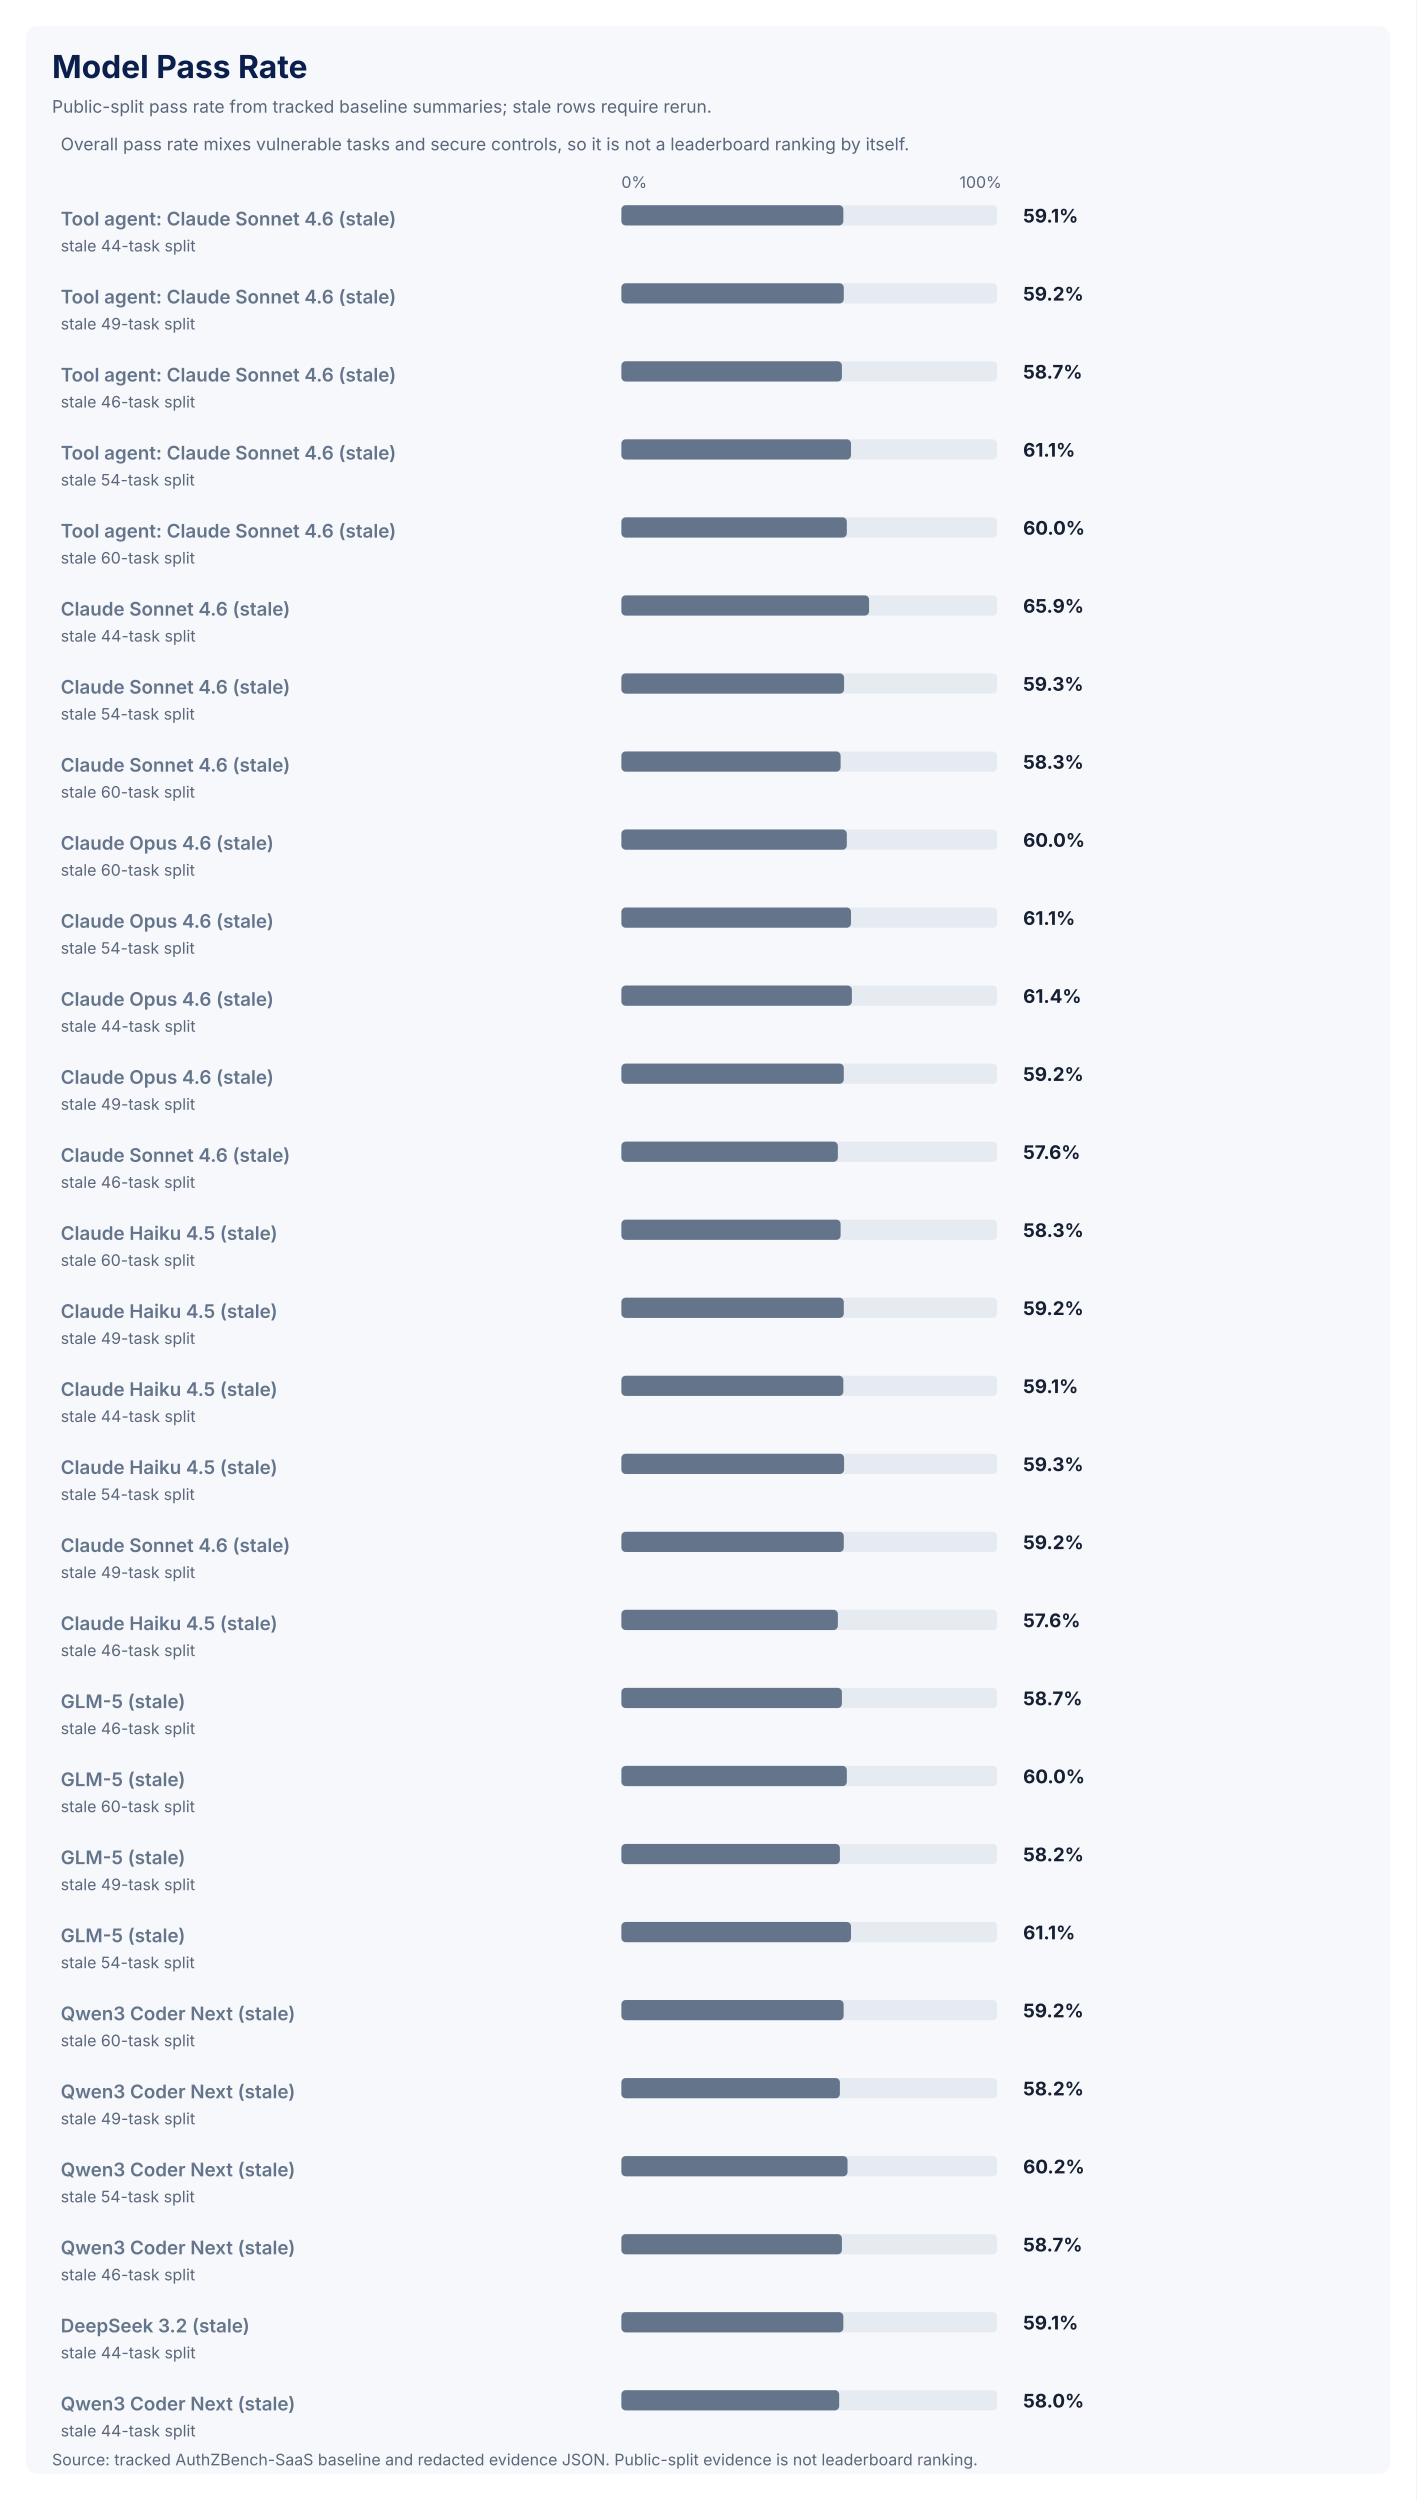
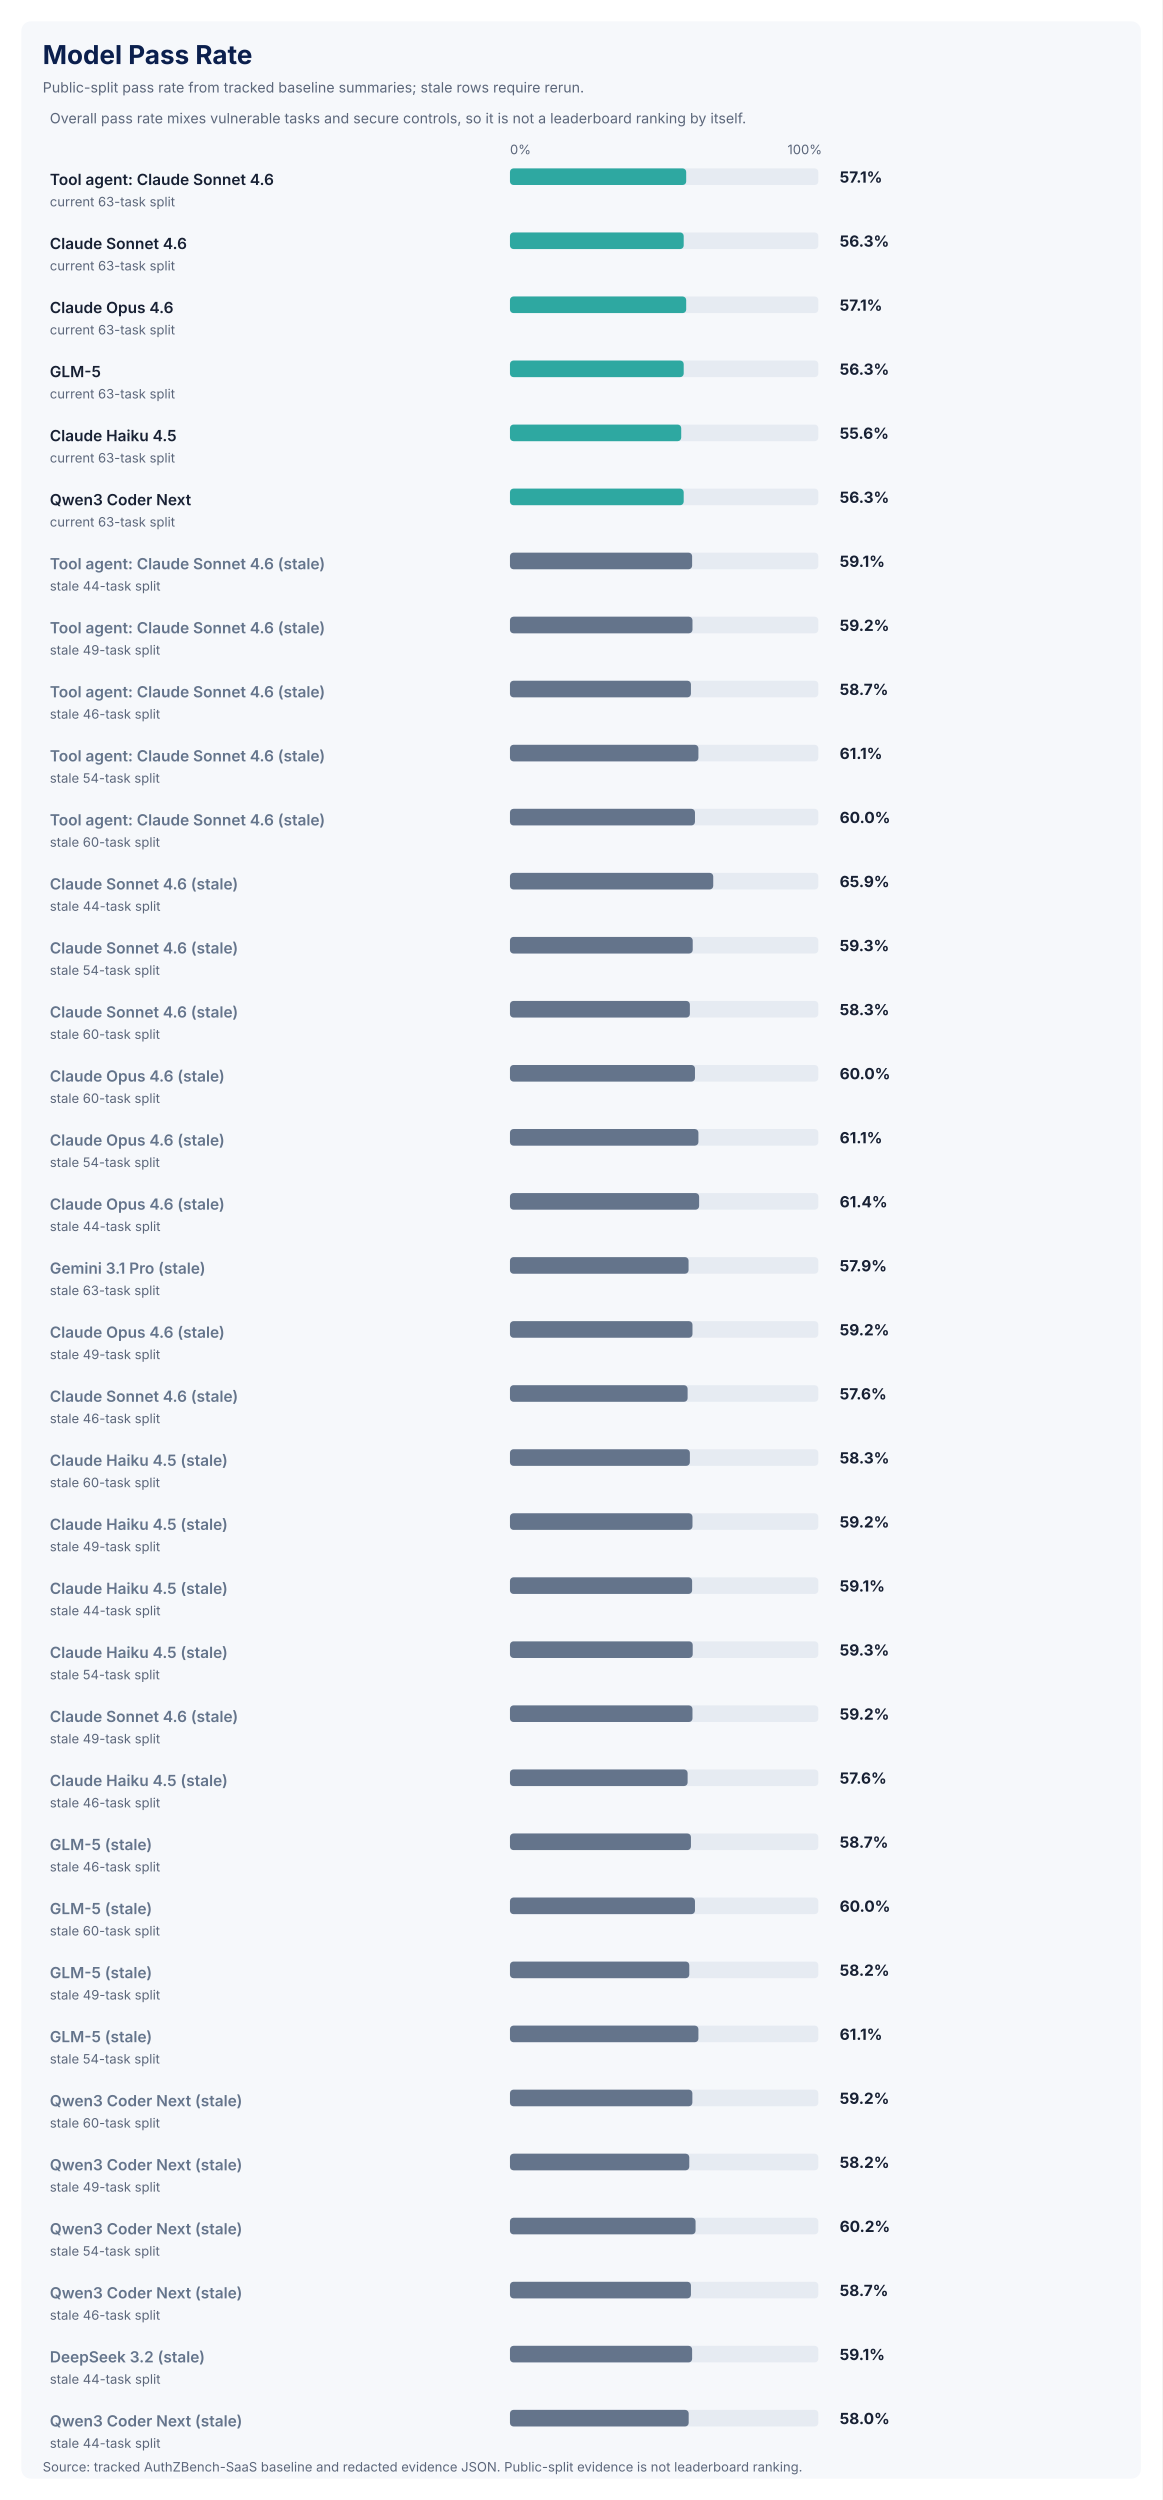
- <svg xmlns="http://www.w3.org/2000/svg" width="980" height="1730" viewBox="0 0 980 1730" role="img" aria-labelledby="title desc">
-   <rect x="0.0" y="0.0" width="980.0" height="1730.0" rx="0" fill="#ffffff" />
-   <rect x="18.0" y="18.0" width="944.0" height="1694.0" rx="8" fill="#f6f8fb" />
+ <svg xmlns="http://www.w3.org/2000/svg" width="980" height="2108" viewBox="0 0 980 2108" role="img" aria-labelledby="title desc">
+   <rect x="0.0" y="0.0" width="980.0" height="2108.0" rx="0" fill="#ffffff" />
+   <rect x="18.0" y="18.0" width="944.0" height="2072.0" rx="8" fill="#f6f8fb" />
  <text x="36.0" y="54.0" fill="#0b1f4d" font-family="Inter, Arial, sans-serif" font-size="22" font-weight="700">Model Pass Rate</text>
  <text x="36.0" y="78.0" fill="#5b667a" font-family="Inter, Arial, sans-serif" font-size="12" font-weight="400">Public-split pass rate from tracked baseline summaries; stale rows require rerun.</text>
  <text x="42.0" y="104.0" fill="#5b667a" font-family="Inter, Arial, sans-serif" font-size="12" font-weight="400">Overall pass rate mixes vulnerable tasks and secure controls, so it is not a leaderboard ranking by itself.</text>
  <text x="430.0" y="130.0" fill="#5b667a" font-family="Inter, Arial, sans-serif" font-size="11" font-weight="400">0%</text>
  <text x="664.0" y="130.0" fill="#5b667a" font-family="Inter, Arial, sans-serif" font-size="11" font-weight="400">100%</text>
-   <text x="42.0" y="156.0" fill="#64748b" font-family="Inter, Arial, sans-serif" font-size="13" font-weight="600">Tool agent: Claude Sonnet 4.6 (stale)</text>
-   <text x="42.0" y="174.0" fill="#5b667a" font-family="Inter, Arial, sans-serif" font-size="11" font-weight="400">stale 44-task split</text>
+   <text x="42.0" y="156.0" fill="#172033" font-family="Inter, Arial, sans-serif" font-size="13" font-weight="600">Tool agent: Claude Sonnet 4.6</text>
+   <text x="42.0" y="174.0" fill="#5b667a" font-family="Inter, Arial, sans-serif" font-size="11" font-weight="400">current 63-task split</text>
  <rect x="430.0" y="142.0" width="260.0" height="14.0" rx="3" fill="#e6ebf2" />
-   <rect x="430.0" y="142.0" width="153.6" height="14.0" rx="3" fill="#64748b" />
-   <text x="708.0" y="154.0" fill="#172033" font-family="Inter, Arial, sans-serif" font-size="13" font-weight="700">59.1%</text>
-   <text x="42.0" y="210.0" fill="#64748b" font-family="Inter, Arial, sans-serif" font-size="13" font-weight="600">Tool agent: Claude Sonnet 4.6 (stale)</text>
-   <text x="42.0" y="228.0" fill="#5b667a" font-family="Inter, Arial, sans-serif" font-size="11" font-weight="400">stale 49-task split</text>
+   <rect x="430.0" y="142.0" width="148.6" height="14.0" rx="3" fill="#2ea8a1" />
+   <text x="708.0" y="154.0" fill="#172033" font-family="Inter, Arial, sans-serif" font-size="13" font-weight="700">57.1%</text>
+   <text x="42.0" y="210.0" fill="#172033" font-family="Inter, Arial, sans-serif" font-size="13" font-weight="600">Claude Sonnet 4.6</text>
+   <text x="42.0" y="228.0" fill="#5b667a" font-family="Inter, Arial, sans-serif" font-size="11" font-weight="400">current 63-task split</text>
  <rect x="430.0" y="196.0" width="260.0" height="14.0" rx="3" fill="#e6ebf2" />
-   <rect x="430.0" y="196.0" width="153.9" height="14.0" rx="3" fill="#64748b" />
-   <text x="708.0" y="208.0" fill="#172033" font-family="Inter, Arial, sans-serif" font-size="13" font-weight="700">59.2%</text>
-   <text x="42.0" y="264.0" fill="#64748b" font-family="Inter, Arial, sans-serif" font-size="13" font-weight="600">Tool agent: Claude Sonnet 4.6 (stale)</text>
-   <text x="42.0" y="282.0" fill="#5b667a" font-family="Inter, Arial, sans-serif" font-size="11" font-weight="400">stale 46-task split</text>
+   <rect x="430.0" y="196.0" width="146.5" height="14.0" rx="3" fill="#2ea8a1" />
+   <text x="708.0" y="208.0" fill="#172033" font-family="Inter, Arial, sans-serif" font-size="13" font-weight="700">56.3%</text>
+   <text x="42.0" y="264.0" fill="#172033" font-family="Inter, Arial, sans-serif" font-size="13" font-weight="600">Claude Opus 4.6</text>
+   <text x="42.0" y="282.0" fill="#5b667a" font-family="Inter, Arial, sans-serif" font-size="11" font-weight="400">current 63-task split</text>
  <rect x="430.0" y="250.0" width="260.0" height="14.0" rx="3" fill="#e6ebf2" />
-   <rect x="430.0" y="250.0" width="152.6" height="14.0" rx="3" fill="#64748b" />
-   <text x="708.0" y="262.0" fill="#172033" font-family="Inter, Arial, sans-serif" font-size="13" font-weight="700">58.7%</text>
-   <text x="42.0" y="318.0" fill="#64748b" font-family="Inter, Arial, sans-serif" font-size="13" font-weight="600">Tool agent: Claude Sonnet 4.6 (stale)</text>
-   <text x="42.0" y="336.0" fill="#5b667a" font-family="Inter, Arial, sans-serif" font-size="11" font-weight="400">stale 54-task split</text>
+   <rect x="430.0" y="250.0" width="148.6" height="14.0" rx="3" fill="#2ea8a1" />
+   <text x="708.0" y="262.0" fill="#172033" font-family="Inter, Arial, sans-serif" font-size="13" font-weight="700">57.1%</text>
+   <text x="42.0" y="318.0" fill="#172033" font-family="Inter, Arial, sans-serif" font-size="13" font-weight="600">GLM-5</text>
+   <text x="42.0" y="336.0" fill="#5b667a" font-family="Inter, Arial, sans-serif" font-size="11" font-weight="400">current 63-task split</text>
  <rect x="430.0" y="304.0" width="260.0" height="14.0" rx="3" fill="#e6ebf2" />
-   <rect x="430.0" y="304.0" width="158.9" height="14.0" rx="3" fill="#64748b" />
-   <text x="708.0" y="316.0" fill="#172033" font-family="Inter, Arial, sans-serif" font-size="13" font-weight="700">61.1%</text>
-   <text x="42.0" y="372.0" fill="#64748b" font-family="Inter, Arial, sans-serif" font-size="13" font-weight="600">Tool agent: Claude Sonnet 4.6 (stale)</text>
-   <text x="42.0" y="390.0" fill="#5b667a" font-family="Inter, Arial, sans-serif" font-size="11" font-weight="400">stale 60-task split</text>
+   <rect x="430.0" y="304.0" width="146.5" height="14.0" rx="3" fill="#2ea8a1" />
+   <text x="708.0" y="316.0" fill="#172033" font-family="Inter, Arial, sans-serif" font-size="13" font-weight="700">56.3%</text>
+   <text x="42.0" y="372.0" fill="#172033" font-family="Inter, Arial, sans-serif" font-size="13" font-weight="600">Claude Haiku 4.5</text>
+   <text x="42.0" y="390.0" fill="#5b667a" font-family="Inter, Arial, sans-serif" font-size="11" font-weight="400">current 63-task split</text>
  <rect x="430.0" y="358.0" width="260.0" height="14.0" rx="3" fill="#e6ebf2" />
-   <rect x="430.0" y="358.0" width="156.0" height="14.0" rx="3" fill="#64748b" />
-   <text x="708.0" y="370.0" fill="#172033" font-family="Inter, Arial, sans-serif" font-size="13" font-weight="700">60.0%</text>
-   <text x="42.0" y="426.0" fill="#64748b" font-family="Inter, Arial, sans-serif" font-size="13" font-weight="600">Claude Sonnet 4.6 (stale)</text>
-   <text x="42.0" y="444.0" fill="#5b667a" font-family="Inter, Arial, sans-serif" font-size="11" font-weight="400">stale 44-task split</text>
+   <rect x="430.0" y="358.0" width="144.4" height="14.0" rx="3" fill="#2ea8a1" />
+   <text x="708.0" y="370.0" fill="#172033" font-family="Inter, Arial, sans-serif" font-size="13" font-weight="700">55.6%</text>
+   <text x="42.0" y="426.0" fill="#172033" font-family="Inter, Arial, sans-serif" font-size="13" font-weight="600">Qwen3 Coder Next</text>
+   <text x="42.0" y="444.0" fill="#5b667a" font-family="Inter, Arial, sans-serif" font-size="11" font-weight="400">current 63-task split</text>
  <rect x="430.0" y="412.0" width="260.0" height="14.0" rx="3" fill="#e6ebf2" />
-   <rect x="430.0" y="412.0" width="171.4" height="14.0" rx="3" fill="#64748b" />
-   <text x="708.0" y="424.0" fill="#172033" font-family="Inter, Arial, sans-serif" font-size="13" font-weight="700">65.9%</text>
-   <text x="42.0" y="480.0" fill="#64748b" font-family="Inter, Arial, sans-serif" font-size="13" font-weight="600">Claude Sonnet 4.6 (stale)</text>
-   <text x="42.0" y="498.0" fill="#5b667a" font-family="Inter, Arial, sans-serif" font-size="11" font-weight="400">stale 54-task split</text>
+   <rect x="430.0" y="412.0" width="146.5" height="14.0" rx="3" fill="#2ea8a1" />
+   <text x="708.0" y="424.0" fill="#172033" font-family="Inter, Arial, sans-serif" font-size="13" font-weight="700">56.3%</text>
+   <text x="42.0" y="480.0" fill="#64748b" font-family="Inter, Arial, sans-serif" font-size="13" font-weight="600">Tool agent: Claude Sonnet 4.6 (stale)</text>
+   <text x="42.0" y="498.0" fill="#5b667a" font-family="Inter, Arial, sans-serif" font-size="11" font-weight="400">stale 44-task split</text>
  <rect x="430.0" y="466.0" width="260.0" height="14.0" rx="3" fill="#e6ebf2" />
-   <rect x="430.0" y="466.0" width="154.1" height="14.0" rx="3" fill="#64748b" />
-   <text x="708.0" y="478.0" fill="#172033" font-family="Inter, Arial, sans-serif" font-size="13" font-weight="700">59.3%</text>
-   <text x="42.0" y="534.0" fill="#64748b" font-family="Inter, Arial, sans-serif" font-size="13" font-weight="600">Claude Sonnet 4.6 (stale)</text>
-   <text x="42.0" y="552.0" fill="#5b667a" font-family="Inter, Arial, sans-serif" font-size="11" font-weight="400">stale 60-task split</text>
+   <rect x="430.0" y="466.0" width="153.6" height="14.0" rx="3" fill="#64748b" />
+   <text x="708.0" y="478.0" fill="#172033" font-family="Inter, Arial, sans-serif" font-size="13" font-weight="700">59.1%</text>
+   <text x="42.0" y="534.0" fill="#64748b" font-family="Inter, Arial, sans-serif" font-size="13" font-weight="600">Tool agent: Claude Sonnet 4.6 (stale)</text>
+   <text x="42.0" y="552.0" fill="#5b667a" font-family="Inter, Arial, sans-serif" font-size="11" font-weight="400">stale 49-task split</text>
  <rect x="430.0" y="520.0" width="260.0" height="14.0" rx="3" fill="#e6ebf2" />
-   <rect x="430.0" y="520.0" width="151.7" height="14.0" rx="3" fill="#64748b" />
-   <text x="708.0" y="532.0" fill="#172033" font-family="Inter, Arial, sans-serif" font-size="13" font-weight="700">58.3%</text>
-   <text x="42.0" y="588.0" fill="#64748b" font-family="Inter, Arial, sans-serif" font-size="13" font-weight="600">Claude Opus 4.6 (stale)</text>
-   <text x="42.0" y="606.0" fill="#5b667a" font-family="Inter, Arial, sans-serif" font-size="11" font-weight="400">stale 60-task split</text>
+   <rect x="430.0" y="520.0" width="153.9" height="14.0" rx="3" fill="#64748b" />
+   <text x="708.0" y="532.0" fill="#172033" font-family="Inter, Arial, sans-serif" font-size="13" font-weight="700">59.2%</text>
+   <text x="42.0" y="588.0" fill="#64748b" font-family="Inter, Arial, sans-serif" font-size="13" font-weight="600">Tool agent: Claude Sonnet 4.6 (stale)</text>
+   <text x="42.0" y="606.0" fill="#5b667a" font-family="Inter, Arial, sans-serif" font-size="11" font-weight="400">stale 46-task split</text>
  <rect x="430.0" y="574.0" width="260.0" height="14.0" rx="3" fill="#e6ebf2" />
-   <rect x="430.0" y="574.0" width="156.0" height="14.0" rx="3" fill="#64748b" />
-   <text x="708.0" y="586.0" fill="#172033" font-family="Inter, Arial, sans-serif" font-size="13" font-weight="700">60.0%</text>
-   <text x="42.0" y="642.0" fill="#64748b" font-family="Inter, Arial, sans-serif" font-size="13" font-weight="600">Claude Opus 4.6 (stale)</text>
+   <rect x="430.0" y="574.0" width="152.6" height="14.0" rx="3" fill="#64748b" />
+   <text x="708.0" y="586.0" fill="#172033" font-family="Inter, Arial, sans-serif" font-size="13" font-weight="700">58.7%</text>
+   <text x="42.0" y="642.0" fill="#64748b" font-family="Inter, Arial, sans-serif" font-size="13" font-weight="600">Tool agent: Claude Sonnet 4.6 (stale)</text>
  <text x="42.0" y="660.0" fill="#5b667a" font-family="Inter, Arial, sans-serif" font-size="11" font-weight="400">stale 54-task split</text>
  <rect x="430.0" y="628.0" width="260.0" height="14.0" rx="3" fill="#e6ebf2" />
  <rect x="430.0" y="628.0" width="158.9" height="14.0" rx="3" fill="#64748b" />
  <text x="708.0" y="640.0" fill="#172033" font-family="Inter, Arial, sans-serif" font-size="13" font-weight="700">61.1%</text>
-   <text x="42.0" y="696.0" fill="#64748b" font-family="Inter, Arial, sans-serif" font-size="13" font-weight="600">Claude Opus 4.6 (stale)</text>
-   <text x="42.0" y="714.0" fill="#5b667a" font-family="Inter, Arial, sans-serif" font-size="11" font-weight="400">stale 44-task split</text>
+   <text x="42.0" y="696.0" fill="#64748b" font-family="Inter, Arial, sans-serif" font-size="13" font-weight="600">Tool agent: Claude Sonnet 4.6 (stale)</text>
+   <text x="42.0" y="714.0" fill="#5b667a" font-family="Inter, Arial, sans-serif" font-size="11" font-weight="400">stale 60-task split</text>
  <rect x="430.0" y="682.0" width="260.0" height="14.0" rx="3" fill="#e6ebf2" />
-   <rect x="430.0" y="682.0" width="159.5" height="14.0" rx="3" fill="#64748b" />
-   <text x="708.0" y="694.0" fill="#172033" font-family="Inter, Arial, sans-serif" font-size="13" font-weight="700">61.4%</text>
-   <text x="42.0" y="750.0" fill="#64748b" font-family="Inter, Arial, sans-serif" font-size="13" font-weight="600">Claude Opus 4.6 (stale)</text>
-   <text x="42.0" y="768.0" fill="#5b667a" font-family="Inter, Arial, sans-serif" font-size="11" font-weight="400">stale 49-task split</text>
+   <rect x="430.0" y="682.0" width="156.0" height="14.0" rx="3" fill="#64748b" />
+   <text x="708.0" y="694.0" fill="#172033" font-family="Inter, Arial, sans-serif" font-size="13" font-weight="700">60.0%</text>
+   <text x="42.0" y="750.0" fill="#64748b" font-family="Inter, Arial, sans-serif" font-size="13" font-weight="600">Claude Sonnet 4.6 (stale)</text>
+   <text x="42.0" y="768.0" fill="#5b667a" font-family="Inter, Arial, sans-serif" font-size="11" font-weight="400">stale 44-task split</text>
  <rect x="430.0" y="736.0" width="260.0" height="14.0" rx="3" fill="#e6ebf2" />
-   <rect x="430.0" y="736.0" width="153.9" height="14.0" rx="3" fill="#64748b" />
-   <text x="708.0" y="748.0" fill="#172033" font-family="Inter, Arial, sans-serif" font-size="13" font-weight="700">59.2%</text>
+   <rect x="430.0" y="736.0" width="171.4" height="14.0" rx="3" fill="#64748b" />
+   <text x="708.0" y="748.0" fill="#172033" font-family="Inter, Arial, sans-serif" font-size="13" font-weight="700">65.9%</text>
  <text x="42.0" y="804.0" fill="#64748b" font-family="Inter, Arial, sans-serif" font-size="13" font-weight="600">Claude Sonnet 4.6 (stale)</text>
-   <text x="42.0" y="822.0" fill="#5b667a" font-family="Inter, Arial, sans-serif" font-size="11" font-weight="400">stale 46-task split</text>
+   <text x="42.0" y="822.0" fill="#5b667a" font-family="Inter, Arial, sans-serif" font-size="11" font-weight="400">stale 54-task split</text>
  <rect x="430.0" y="790.0" width="260.0" height="14.0" rx="3" fill="#e6ebf2" />
-   <rect x="430.0" y="790.0" width="149.8" height="14.0" rx="3" fill="#64748b" />
-   <text x="708.0" y="802.0" fill="#172033" font-family="Inter, Arial, sans-serif" font-size="13" font-weight="700">57.6%</text>
-   <text x="42.0" y="858.0" fill="#64748b" font-family="Inter, Arial, sans-serif" font-size="13" font-weight="600">Claude Haiku 4.5 (stale)</text>
+   <rect x="430.0" y="790.0" width="154.1" height="14.0" rx="3" fill="#64748b" />
+   <text x="708.0" y="802.0" fill="#172033" font-family="Inter, Arial, sans-serif" font-size="13" font-weight="700">59.3%</text>
+   <text x="42.0" y="858.0" fill="#64748b" font-family="Inter, Arial, sans-serif" font-size="13" font-weight="600">Claude Sonnet 4.6 (stale)</text>
  <text x="42.0" y="876.0" fill="#5b667a" font-family="Inter, Arial, sans-serif" font-size="11" font-weight="400">stale 60-task split</text>
  <rect x="430.0" y="844.0" width="260.0" height="14.0" rx="3" fill="#e6ebf2" />
  <rect x="430.0" y="844.0" width="151.7" height="14.0" rx="3" fill="#64748b" />
  <text x="708.0" y="856.0" fill="#172033" font-family="Inter, Arial, sans-serif" font-size="13" font-weight="700">58.3%</text>
-   <text x="42.0" y="912.0" fill="#64748b" font-family="Inter, Arial, sans-serif" font-size="13" font-weight="600">Claude Haiku 4.5 (stale)</text>
-   <text x="42.0" y="930.0" fill="#5b667a" font-family="Inter, Arial, sans-serif" font-size="11" font-weight="400">stale 49-task split</text>
+   <text x="42.0" y="912.0" fill="#64748b" font-family="Inter, Arial, sans-serif" font-size="13" font-weight="600">Claude Opus 4.6 (stale)</text>
+   <text x="42.0" y="930.0" fill="#5b667a" font-family="Inter, Arial, sans-serif" font-size="11" font-weight="400">stale 60-task split</text>
  <rect x="430.0" y="898.0" width="260.0" height="14.0" rx="3" fill="#e6ebf2" />
-   <rect x="430.0" y="898.0" width="153.9" height="14.0" rx="3" fill="#64748b" />
-   <text x="708.0" y="910.0" fill="#172033" font-family="Inter, Arial, sans-serif" font-size="13" font-weight="700">59.2%</text>
-   <text x="42.0" y="966.0" fill="#64748b" font-family="Inter, Arial, sans-serif" font-size="13" font-weight="600">Claude Haiku 4.5 (stale)</text>
-   <text x="42.0" y="984.0" fill="#5b667a" font-family="Inter, Arial, sans-serif" font-size="11" font-weight="400">stale 44-task split</text>
+   <rect x="430.0" y="898.0" width="156.0" height="14.0" rx="3" fill="#64748b" />
+   <text x="708.0" y="910.0" fill="#172033" font-family="Inter, Arial, sans-serif" font-size="13" font-weight="700">60.0%</text>
+   <text x="42.0" y="966.0" fill="#64748b" font-family="Inter, Arial, sans-serif" font-size="13" font-weight="600">Claude Opus 4.6 (stale)</text>
+   <text x="42.0" y="984.0" fill="#5b667a" font-family="Inter, Arial, sans-serif" font-size="11" font-weight="400">stale 54-task split</text>
  <rect x="430.0" y="952.0" width="260.0" height="14.0" rx="3" fill="#e6ebf2" />
-   <rect x="430.0" y="952.0" width="153.6" height="14.0" rx="3" fill="#64748b" />
-   <text x="708.0" y="964.0" fill="#172033" font-family="Inter, Arial, sans-serif" font-size="13" font-weight="700">59.1%</text>
-   <text x="42.0" y="1020.0" fill="#64748b" font-family="Inter, Arial, sans-serif" font-size="13" font-weight="600">Claude Haiku 4.5 (stale)</text>
-   <text x="42.0" y="1038.0" fill="#5b667a" font-family="Inter, Arial, sans-serif" font-size="11" font-weight="400">stale 54-task split</text>
+   <rect x="430.0" y="952.0" width="158.9" height="14.0" rx="3" fill="#64748b" />
+   <text x="708.0" y="964.0" fill="#172033" font-family="Inter, Arial, sans-serif" font-size="13" font-weight="700">61.1%</text>
+   <text x="42.0" y="1020.0" fill="#64748b" font-family="Inter, Arial, sans-serif" font-size="13" font-weight="600">Claude Opus 4.6 (stale)</text>
+   <text x="42.0" y="1038.0" fill="#5b667a" font-family="Inter, Arial, sans-serif" font-size="11" font-weight="400">stale 44-task split</text>
  <rect x="430.0" y="1006.0" width="260.0" height="14.0" rx="3" fill="#e6ebf2" />
-   <rect x="430.0" y="1006.0" width="154.1" height="14.0" rx="3" fill="#64748b" />
-   <text x="708.0" y="1018.0" fill="#172033" font-family="Inter, Arial, sans-serif" font-size="13" font-weight="700">59.3%</text>
-   <text x="42.0" y="1074.0" fill="#64748b" font-family="Inter, Arial, sans-serif" font-size="13" font-weight="600">Claude Sonnet 4.6 (stale)</text>
-   <text x="42.0" y="1092.0" fill="#5b667a" font-family="Inter, Arial, sans-serif" font-size="11" font-weight="400">stale 49-task split</text>
+   <rect x="430.0" y="1006.0" width="159.5" height="14.0" rx="3" fill="#64748b" />
+   <text x="708.0" y="1018.0" fill="#172033" font-family="Inter, Arial, sans-serif" font-size="13" font-weight="700">61.4%</text>
+   <text x="42.0" y="1074.0" fill="#64748b" font-family="Inter, Arial, sans-serif" font-size="13" font-weight="600">Gemini 3.1 Pro (stale)</text>
+   <text x="42.0" y="1092.0" fill="#5b667a" font-family="Inter, Arial, sans-serif" font-size="11" font-weight="400">stale 63-task split</text>
  <rect x="430.0" y="1060.0" width="260.0" height="14.0" rx="3" fill="#e6ebf2" />
-   <rect x="430.0" y="1060.0" width="153.9" height="14.0" rx="3" fill="#64748b" />
-   <text x="708.0" y="1072.0" fill="#172033" font-family="Inter, Arial, sans-serif" font-size="13" font-weight="700">59.2%</text>
-   <text x="42.0" y="1128.0" fill="#64748b" font-family="Inter, Arial, sans-serif" font-size="13" font-weight="600">Claude Haiku 4.5 (stale)</text>
-   <text x="42.0" y="1146.0" fill="#5b667a" font-family="Inter, Arial, sans-serif" font-size="11" font-weight="400">stale 46-task split</text>
+   <rect x="430.0" y="1060.0" width="150.6" height="14.0" rx="3" fill="#64748b" />
+   <text x="708.0" y="1072.0" fill="#172033" font-family="Inter, Arial, sans-serif" font-size="13" font-weight="700">57.9%</text>
+   <text x="42.0" y="1128.0" fill="#64748b" font-family="Inter, Arial, sans-serif" font-size="13" font-weight="600">Claude Opus 4.6 (stale)</text>
+   <text x="42.0" y="1146.0" fill="#5b667a" font-family="Inter, Arial, sans-serif" font-size="11" font-weight="400">stale 49-task split</text>
  <rect x="430.0" y="1114.0" width="260.0" height="14.0" rx="3" fill="#e6ebf2" />
-   <rect x="430.0" y="1114.0" width="149.8" height="14.0" rx="3" fill="#64748b" />
-   <text x="708.0" y="1126.0" fill="#172033" font-family="Inter, Arial, sans-serif" font-size="13" font-weight="700">57.6%</text>
-   <text x="42.0" y="1182.0" fill="#64748b" font-family="Inter, Arial, sans-serif" font-size="13" font-weight="600">GLM-5 (stale)</text>
+   <rect x="430.0" y="1114.0" width="153.9" height="14.0" rx="3" fill="#64748b" />
+   <text x="708.0" y="1126.0" fill="#172033" font-family="Inter, Arial, sans-serif" font-size="13" font-weight="700">59.2%</text>
+   <text x="42.0" y="1182.0" fill="#64748b" font-family="Inter, Arial, sans-serif" font-size="13" font-weight="600">Claude Sonnet 4.6 (stale)</text>
  <text x="42.0" y="1200.0" fill="#5b667a" font-family="Inter, Arial, sans-serif" font-size="11" font-weight="400">stale 46-task split</text>
  <rect x="430.0" y="1168.0" width="260.0" height="14.0" rx="3" fill="#e6ebf2" />
-   <rect x="430.0" y="1168.0" width="152.6" height="14.0" rx="3" fill="#64748b" />
-   <text x="708.0" y="1180.0" fill="#172033" font-family="Inter, Arial, sans-serif" font-size="13" font-weight="700">58.7%</text>
-   <text x="42.0" y="1236.0" fill="#64748b" font-family="Inter, Arial, sans-serif" font-size="13" font-weight="600">GLM-5 (stale)</text>
+   <rect x="430.0" y="1168.0" width="149.8" height="14.0" rx="3" fill="#64748b" />
+   <text x="708.0" y="1180.0" fill="#172033" font-family="Inter, Arial, sans-serif" font-size="13" font-weight="700">57.6%</text>
+   <text x="42.0" y="1236.0" fill="#64748b" font-family="Inter, Arial, sans-serif" font-size="13" font-weight="600">Claude Haiku 4.5 (stale)</text>
  <text x="42.0" y="1254.0" fill="#5b667a" font-family="Inter, Arial, sans-serif" font-size="11" font-weight="400">stale 60-task split</text>
  <rect x="430.0" y="1222.0" width="260.0" height="14.0" rx="3" fill="#e6ebf2" />
-   <rect x="430.0" y="1222.0" width="156.0" height="14.0" rx="3" fill="#64748b" />
-   <text x="708.0" y="1234.0" fill="#172033" font-family="Inter, Arial, sans-serif" font-size="13" font-weight="700">60.0%</text>
-   <text x="42.0" y="1290.0" fill="#64748b" font-family="Inter, Arial, sans-serif" font-size="13" font-weight="600">GLM-5 (stale)</text>
+   <rect x="430.0" y="1222.0" width="151.7" height="14.0" rx="3" fill="#64748b" />
+   <text x="708.0" y="1234.0" fill="#172033" font-family="Inter, Arial, sans-serif" font-size="13" font-weight="700">58.3%</text>
+   <text x="42.0" y="1290.0" fill="#64748b" font-family="Inter, Arial, sans-serif" font-size="13" font-weight="600">Claude Haiku 4.5 (stale)</text>
  <text x="42.0" y="1308.0" fill="#5b667a" font-family="Inter, Arial, sans-serif" font-size="11" font-weight="400">stale 49-task split</text>
  <rect x="430.0" y="1276.0" width="260.0" height="14.0" rx="3" fill="#e6ebf2" />
-   <rect x="430.0" y="1276.0" width="151.2" height="14.0" rx="3" fill="#64748b" />
-   <text x="708.0" y="1288.0" fill="#172033" font-family="Inter, Arial, sans-serif" font-size="13" font-weight="700">58.2%</text>
-   <text x="42.0" y="1344.0" fill="#64748b" font-family="Inter, Arial, sans-serif" font-size="13" font-weight="600">GLM-5 (stale)</text>
-   <text x="42.0" y="1362.0" fill="#5b667a" font-family="Inter, Arial, sans-serif" font-size="11" font-weight="400">stale 54-task split</text>
+   <rect x="430.0" y="1276.0" width="153.9" height="14.0" rx="3" fill="#64748b" />
+   <text x="708.0" y="1288.0" fill="#172033" font-family="Inter, Arial, sans-serif" font-size="13" font-weight="700">59.2%</text>
+   <text x="42.0" y="1344.0" fill="#64748b" font-family="Inter, Arial, sans-serif" font-size="13" font-weight="600">Claude Haiku 4.5 (stale)</text>
+   <text x="42.0" y="1362.0" fill="#5b667a" font-family="Inter, Arial, sans-serif" font-size="11" font-weight="400">stale 44-task split</text>
  <rect x="430.0" y="1330.0" width="260.0" height="14.0" rx="3" fill="#e6ebf2" />
-   <rect x="430.0" y="1330.0" width="158.9" height="14.0" rx="3" fill="#64748b" />
-   <text x="708.0" y="1342.0" fill="#172033" font-family="Inter, Arial, sans-serif" font-size="13" font-weight="700">61.1%</text>
-   <text x="42.0" y="1398.0" fill="#64748b" font-family="Inter, Arial, sans-serif" font-size="13" font-weight="600">Qwen3 Coder Next (stale)</text>
-   <text x="42.0" y="1416.0" fill="#5b667a" font-family="Inter, Arial, sans-serif" font-size="11" font-weight="400">stale 60-task split</text>
+   <rect x="430.0" y="1330.0" width="153.6" height="14.0" rx="3" fill="#64748b" />
+   <text x="708.0" y="1342.0" fill="#172033" font-family="Inter, Arial, sans-serif" font-size="13" font-weight="700">59.1%</text>
+   <text x="42.0" y="1398.0" fill="#64748b" font-family="Inter, Arial, sans-serif" font-size="13" font-weight="600">Claude Haiku 4.5 (stale)</text>
+   <text x="42.0" y="1416.0" fill="#5b667a" font-family="Inter, Arial, sans-serif" font-size="11" font-weight="400">stale 54-task split</text>
  <rect x="430.0" y="1384.0" width="260.0" height="14.0" rx="3" fill="#e6ebf2" />
-   <rect x="430.0" y="1384.0" width="153.8" height="14.0" rx="3" fill="#64748b" />
-   <text x="708.0" y="1396.0" fill="#172033" font-family="Inter, Arial, sans-serif" font-size="13" font-weight="700">59.2%</text>
-   <text x="42.0" y="1452.0" fill="#64748b" font-family="Inter, Arial, sans-serif" font-size="13" font-weight="600">Qwen3 Coder Next (stale)</text>
+   <rect x="430.0" y="1384.0" width="154.1" height="14.0" rx="3" fill="#64748b" />
+   <text x="708.0" y="1396.0" fill="#172033" font-family="Inter, Arial, sans-serif" font-size="13" font-weight="700">59.3%</text>
+   <text x="42.0" y="1452.0" fill="#64748b" font-family="Inter, Arial, sans-serif" font-size="13" font-weight="600">Claude Sonnet 4.6 (stale)</text>
  <text x="42.0" y="1470.0" fill="#5b667a" font-family="Inter, Arial, sans-serif" font-size="11" font-weight="400">stale 49-task split</text>
  <rect x="430.0" y="1438.0" width="260.0" height="14.0" rx="3" fill="#e6ebf2" />
-   <rect x="430.0" y="1438.0" width="151.2" height="14.0" rx="3" fill="#64748b" />
-   <text x="708.0" y="1450.0" fill="#172033" font-family="Inter, Arial, sans-serif" font-size="13" font-weight="700">58.2%</text>
-   <text x="42.0" y="1506.0" fill="#64748b" font-family="Inter, Arial, sans-serif" font-size="13" font-weight="600">Qwen3 Coder Next (stale)</text>
-   <text x="42.0" y="1524.0" fill="#5b667a" font-family="Inter, Arial, sans-serif" font-size="11" font-weight="400">stale 54-task split</text>
+   <rect x="430.0" y="1438.0" width="153.9" height="14.0" rx="3" fill="#64748b" />
+   <text x="708.0" y="1450.0" fill="#172033" font-family="Inter, Arial, sans-serif" font-size="13" font-weight="700">59.2%</text>
+   <text x="42.0" y="1506.0" fill="#64748b" font-family="Inter, Arial, sans-serif" font-size="13" font-weight="600">Claude Haiku 4.5 (stale)</text>
+   <text x="42.0" y="1524.0" fill="#5b667a" font-family="Inter, Arial, sans-serif" font-size="11" font-weight="400">stale 46-task split</text>
  <rect x="430.0" y="1492.0" width="260.0" height="14.0" rx="3" fill="#e6ebf2" />
-   <rect x="430.0" y="1492.0" width="156.5" height="14.0" rx="3" fill="#64748b" />
-   <text x="708.0" y="1504.0" fill="#172033" font-family="Inter, Arial, sans-serif" font-size="13" font-weight="700">60.2%</text>
-   <text x="42.0" y="1560.0" fill="#64748b" font-family="Inter, Arial, sans-serif" font-size="13" font-weight="600">Qwen3 Coder Next (stale)</text>
+   <rect x="430.0" y="1492.0" width="149.8" height="14.0" rx="3" fill="#64748b" />
+   <text x="708.0" y="1504.0" fill="#172033" font-family="Inter, Arial, sans-serif" font-size="13" font-weight="700">57.6%</text>
+   <text x="42.0" y="1560.0" fill="#64748b" font-family="Inter, Arial, sans-serif" font-size="13" font-weight="600">GLM-5 (stale)</text>
  <text x="42.0" y="1578.0" fill="#5b667a" font-family="Inter, Arial, sans-serif" font-size="11" font-weight="400">stale 46-task split</text>
  <rect x="430.0" y="1546.0" width="260.0" height="14.0" rx="3" fill="#e6ebf2" />
  <rect x="430.0" y="1546.0" width="152.6" height="14.0" rx="3" fill="#64748b" />
  <text x="708.0" y="1558.0" fill="#172033" font-family="Inter, Arial, sans-serif" font-size="13" font-weight="700">58.7%</text>
-   <text x="42.0" y="1614.0" fill="#64748b" font-family="Inter, Arial, sans-serif" font-size="13" font-weight="600">DeepSeek 3.2 (stale)</text>
-   <text x="42.0" y="1632.0" fill="#5b667a" font-family="Inter, Arial, sans-serif" font-size="11" font-weight="400">stale 44-task split</text>
+   <text x="42.0" y="1614.0" fill="#64748b" font-family="Inter, Arial, sans-serif" font-size="13" font-weight="600">GLM-5 (stale)</text>
+   <text x="42.0" y="1632.0" fill="#5b667a" font-family="Inter, Arial, sans-serif" font-size="11" font-weight="400">stale 60-task split</text>
  <rect x="430.0" y="1600.0" width="260.0" height="14.0" rx="3" fill="#e6ebf2" />
-   <rect x="430.0" y="1600.0" width="153.6" height="14.0" rx="3" fill="#64748b" />
-   <text x="708.0" y="1612.0" fill="#172033" font-family="Inter, Arial, sans-serif" font-size="13" font-weight="700">59.1%</text>
-   <text x="42.0" y="1668.0" fill="#64748b" font-family="Inter, Arial, sans-serif" font-size="13" font-weight="600">Qwen3 Coder Next (stale)</text>
-   <text x="42.0" y="1686.0" fill="#5b667a" font-family="Inter, Arial, sans-serif" font-size="11" font-weight="400">stale 44-task split</text>
+   <rect x="430.0" y="1600.0" width="156.0" height="14.0" rx="3" fill="#64748b" />
+   <text x="708.0" y="1612.0" fill="#172033" font-family="Inter, Arial, sans-serif" font-size="13" font-weight="700">60.0%</text>
+   <text x="42.0" y="1668.0" fill="#64748b" font-family="Inter, Arial, sans-serif" font-size="13" font-weight="600">GLM-5 (stale)</text>
+   <text x="42.0" y="1686.0" fill="#5b667a" font-family="Inter, Arial, sans-serif" font-size="11" font-weight="400">stale 49-task split</text>
  <rect x="430.0" y="1654.0" width="260.0" height="14.0" rx="3" fill="#e6ebf2" />
-   <rect x="430.0" y="1654.0" width="150.7" height="14.0" rx="3" fill="#64748b" />
-   <text x="708.0" y="1666.0" fill="#172033" font-family="Inter, Arial, sans-serif" font-size="13" font-weight="700">58.0%</text>
-   <text x="36.0" y="1706.0" fill="#5b667a" font-family="Inter, Arial, sans-serif" font-size="11" font-weight="400">Source: tracked AuthZBench-SaaS baseline and redacted evidence JSON. Public-split evidence is not leaderboard ranking.</text>
+   <rect x="430.0" y="1654.0" width="151.2" height="14.0" rx="3" fill="#64748b" />
+   <text x="708.0" y="1666.0" fill="#172033" font-family="Inter, Arial, sans-serif" font-size="13" font-weight="700">58.2%</text>
+   <text x="42.0" y="1722.0" fill="#64748b" font-family="Inter, Arial, sans-serif" font-size="13" font-weight="600">GLM-5 (stale)</text>
+   <text x="42.0" y="1740.0" fill="#5b667a" font-family="Inter, Arial, sans-serif" font-size="11" font-weight="400">stale 54-task split</text>
+   <rect x="430.0" y="1708.0" width="260.0" height="14.0" rx="3" fill="#e6ebf2" />
+   <rect x="430.0" y="1708.0" width="158.9" height="14.0" rx="3" fill="#64748b" />
+   <text x="708.0" y="1720.0" fill="#172033" font-family="Inter, Arial, sans-serif" font-size="13" font-weight="700">61.1%</text>
+   <text x="42.0" y="1776.0" fill="#64748b" font-family="Inter, Arial, sans-serif" font-size="13" font-weight="600">Qwen3 Coder Next (stale)</text>
+   <text x="42.0" y="1794.0" fill="#5b667a" font-family="Inter, Arial, sans-serif" font-size="11" font-weight="400">stale 60-task split</text>
+   <rect x="430.0" y="1762.0" width="260.0" height="14.0" rx="3" fill="#e6ebf2" />
+   <rect x="430.0" y="1762.0" width="153.8" height="14.0" rx="3" fill="#64748b" />
+   <text x="708.0" y="1774.0" fill="#172033" font-family="Inter, Arial, sans-serif" font-size="13" font-weight="700">59.2%</text>
+   <text x="42.0" y="1830.0" fill="#64748b" font-family="Inter, Arial, sans-serif" font-size="13" font-weight="600">Qwen3 Coder Next (stale)</text>
+   <text x="42.0" y="1848.0" fill="#5b667a" font-family="Inter, Arial, sans-serif" font-size="11" font-weight="400">stale 49-task split</text>
+   <rect x="430.0" y="1816.0" width="260.0" height="14.0" rx="3" fill="#e6ebf2" />
+   <rect x="430.0" y="1816.0" width="151.2" height="14.0" rx="3" fill="#64748b" />
+   <text x="708.0" y="1828.0" fill="#172033" font-family="Inter, Arial, sans-serif" font-size="13" font-weight="700">58.2%</text>
+   <text x="42.0" y="1884.0" fill="#64748b" font-family="Inter, Arial, sans-serif" font-size="13" font-weight="600">Qwen3 Coder Next (stale)</text>
+   <text x="42.0" y="1902.0" fill="#5b667a" font-family="Inter, Arial, sans-serif" font-size="11" font-weight="400">stale 54-task split</text>
+   <rect x="430.0" y="1870.0" width="260.0" height="14.0" rx="3" fill="#e6ebf2" />
+   <rect x="430.0" y="1870.0" width="156.5" height="14.0" rx="3" fill="#64748b" />
+   <text x="708.0" y="1882.0" fill="#172033" font-family="Inter, Arial, sans-serif" font-size="13" font-weight="700">60.2%</text>
+   <text x="42.0" y="1938.0" fill="#64748b" font-family="Inter, Arial, sans-serif" font-size="13" font-weight="600">Qwen3 Coder Next (stale)</text>
+   <text x="42.0" y="1956.0" fill="#5b667a" font-family="Inter, Arial, sans-serif" font-size="11" font-weight="400">stale 46-task split</text>
+   <rect x="430.0" y="1924.0" width="260.0" height="14.0" rx="3" fill="#e6ebf2" />
+   <rect x="430.0" y="1924.0" width="152.6" height="14.0" rx="3" fill="#64748b" />
+   <text x="708.0" y="1936.0" fill="#172033" font-family="Inter, Arial, sans-serif" font-size="13" font-weight="700">58.7%</text>
+   <text x="42.0" y="1992.0" fill="#64748b" font-family="Inter, Arial, sans-serif" font-size="13" font-weight="600">DeepSeek 3.2 (stale)</text>
+   <text x="42.0" y="2010.0" fill="#5b667a" font-family="Inter, Arial, sans-serif" font-size="11" font-weight="400">stale 44-task split</text>
+   <rect x="430.0" y="1978.0" width="260.0" height="14.0" rx="3" fill="#e6ebf2" />
+   <rect x="430.0" y="1978.0" width="153.6" height="14.0" rx="3" fill="#64748b" />
+   <text x="708.0" y="1990.0" fill="#172033" font-family="Inter, Arial, sans-serif" font-size="13" font-weight="700">59.1%</text>
+   <text x="42.0" y="2046.0" fill="#64748b" font-family="Inter, Arial, sans-serif" font-size="13" font-weight="600">Qwen3 Coder Next (stale)</text>
+   <text x="42.0" y="2064.0" fill="#5b667a" font-family="Inter, Arial, sans-serif" font-size="11" font-weight="400">stale 44-task split</text>
+   <rect x="430.0" y="2032.0" width="260.0" height="14.0" rx="3" fill="#e6ebf2" />
+   <rect x="430.0" y="2032.0" width="150.7" height="14.0" rx="3" fill="#64748b" />
+   <text x="708.0" y="2044.0" fill="#172033" font-family="Inter, Arial, sans-serif" font-size="13" font-weight="700">58.0%</text>
+   <text x="36.0" y="2084.0" fill="#5b667a" font-family="Inter, Arial, sans-serif" font-size="11" font-weight="400">Source: tracked AuthZBench-SaaS baseline and redacted evidence JSON. Public-split evidence is not leaderboard ranking.</text>
</svg>
